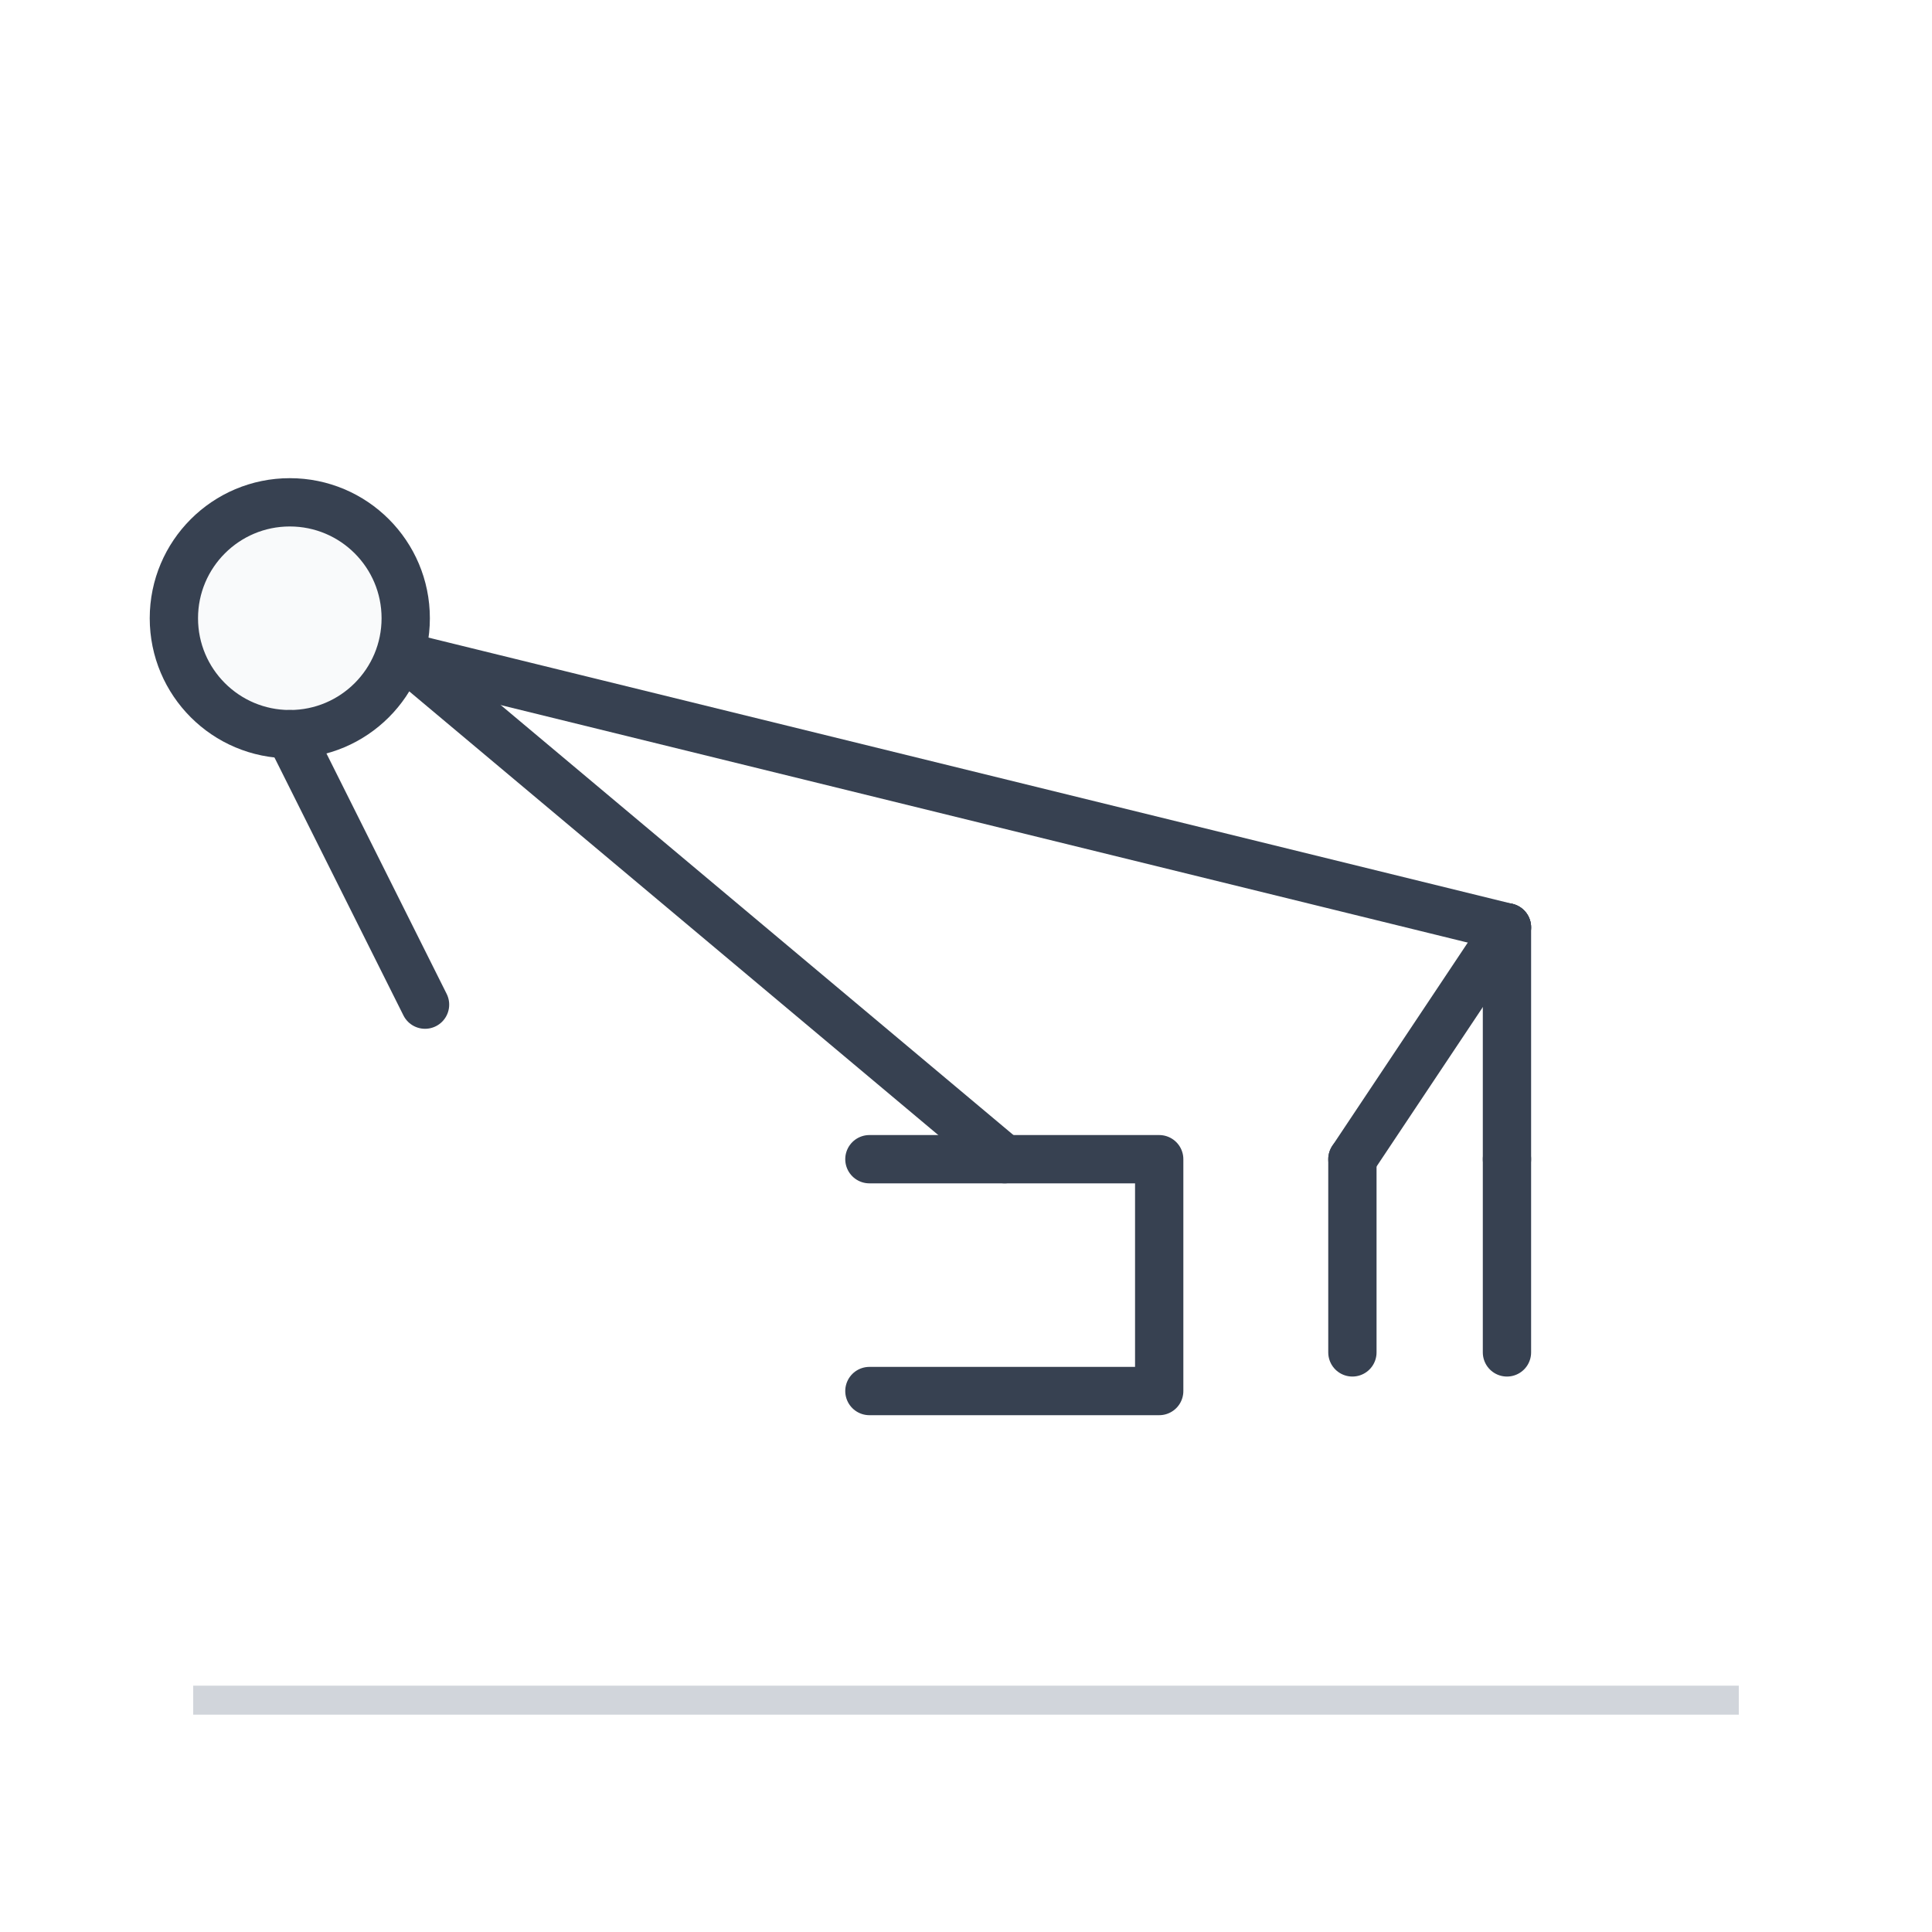
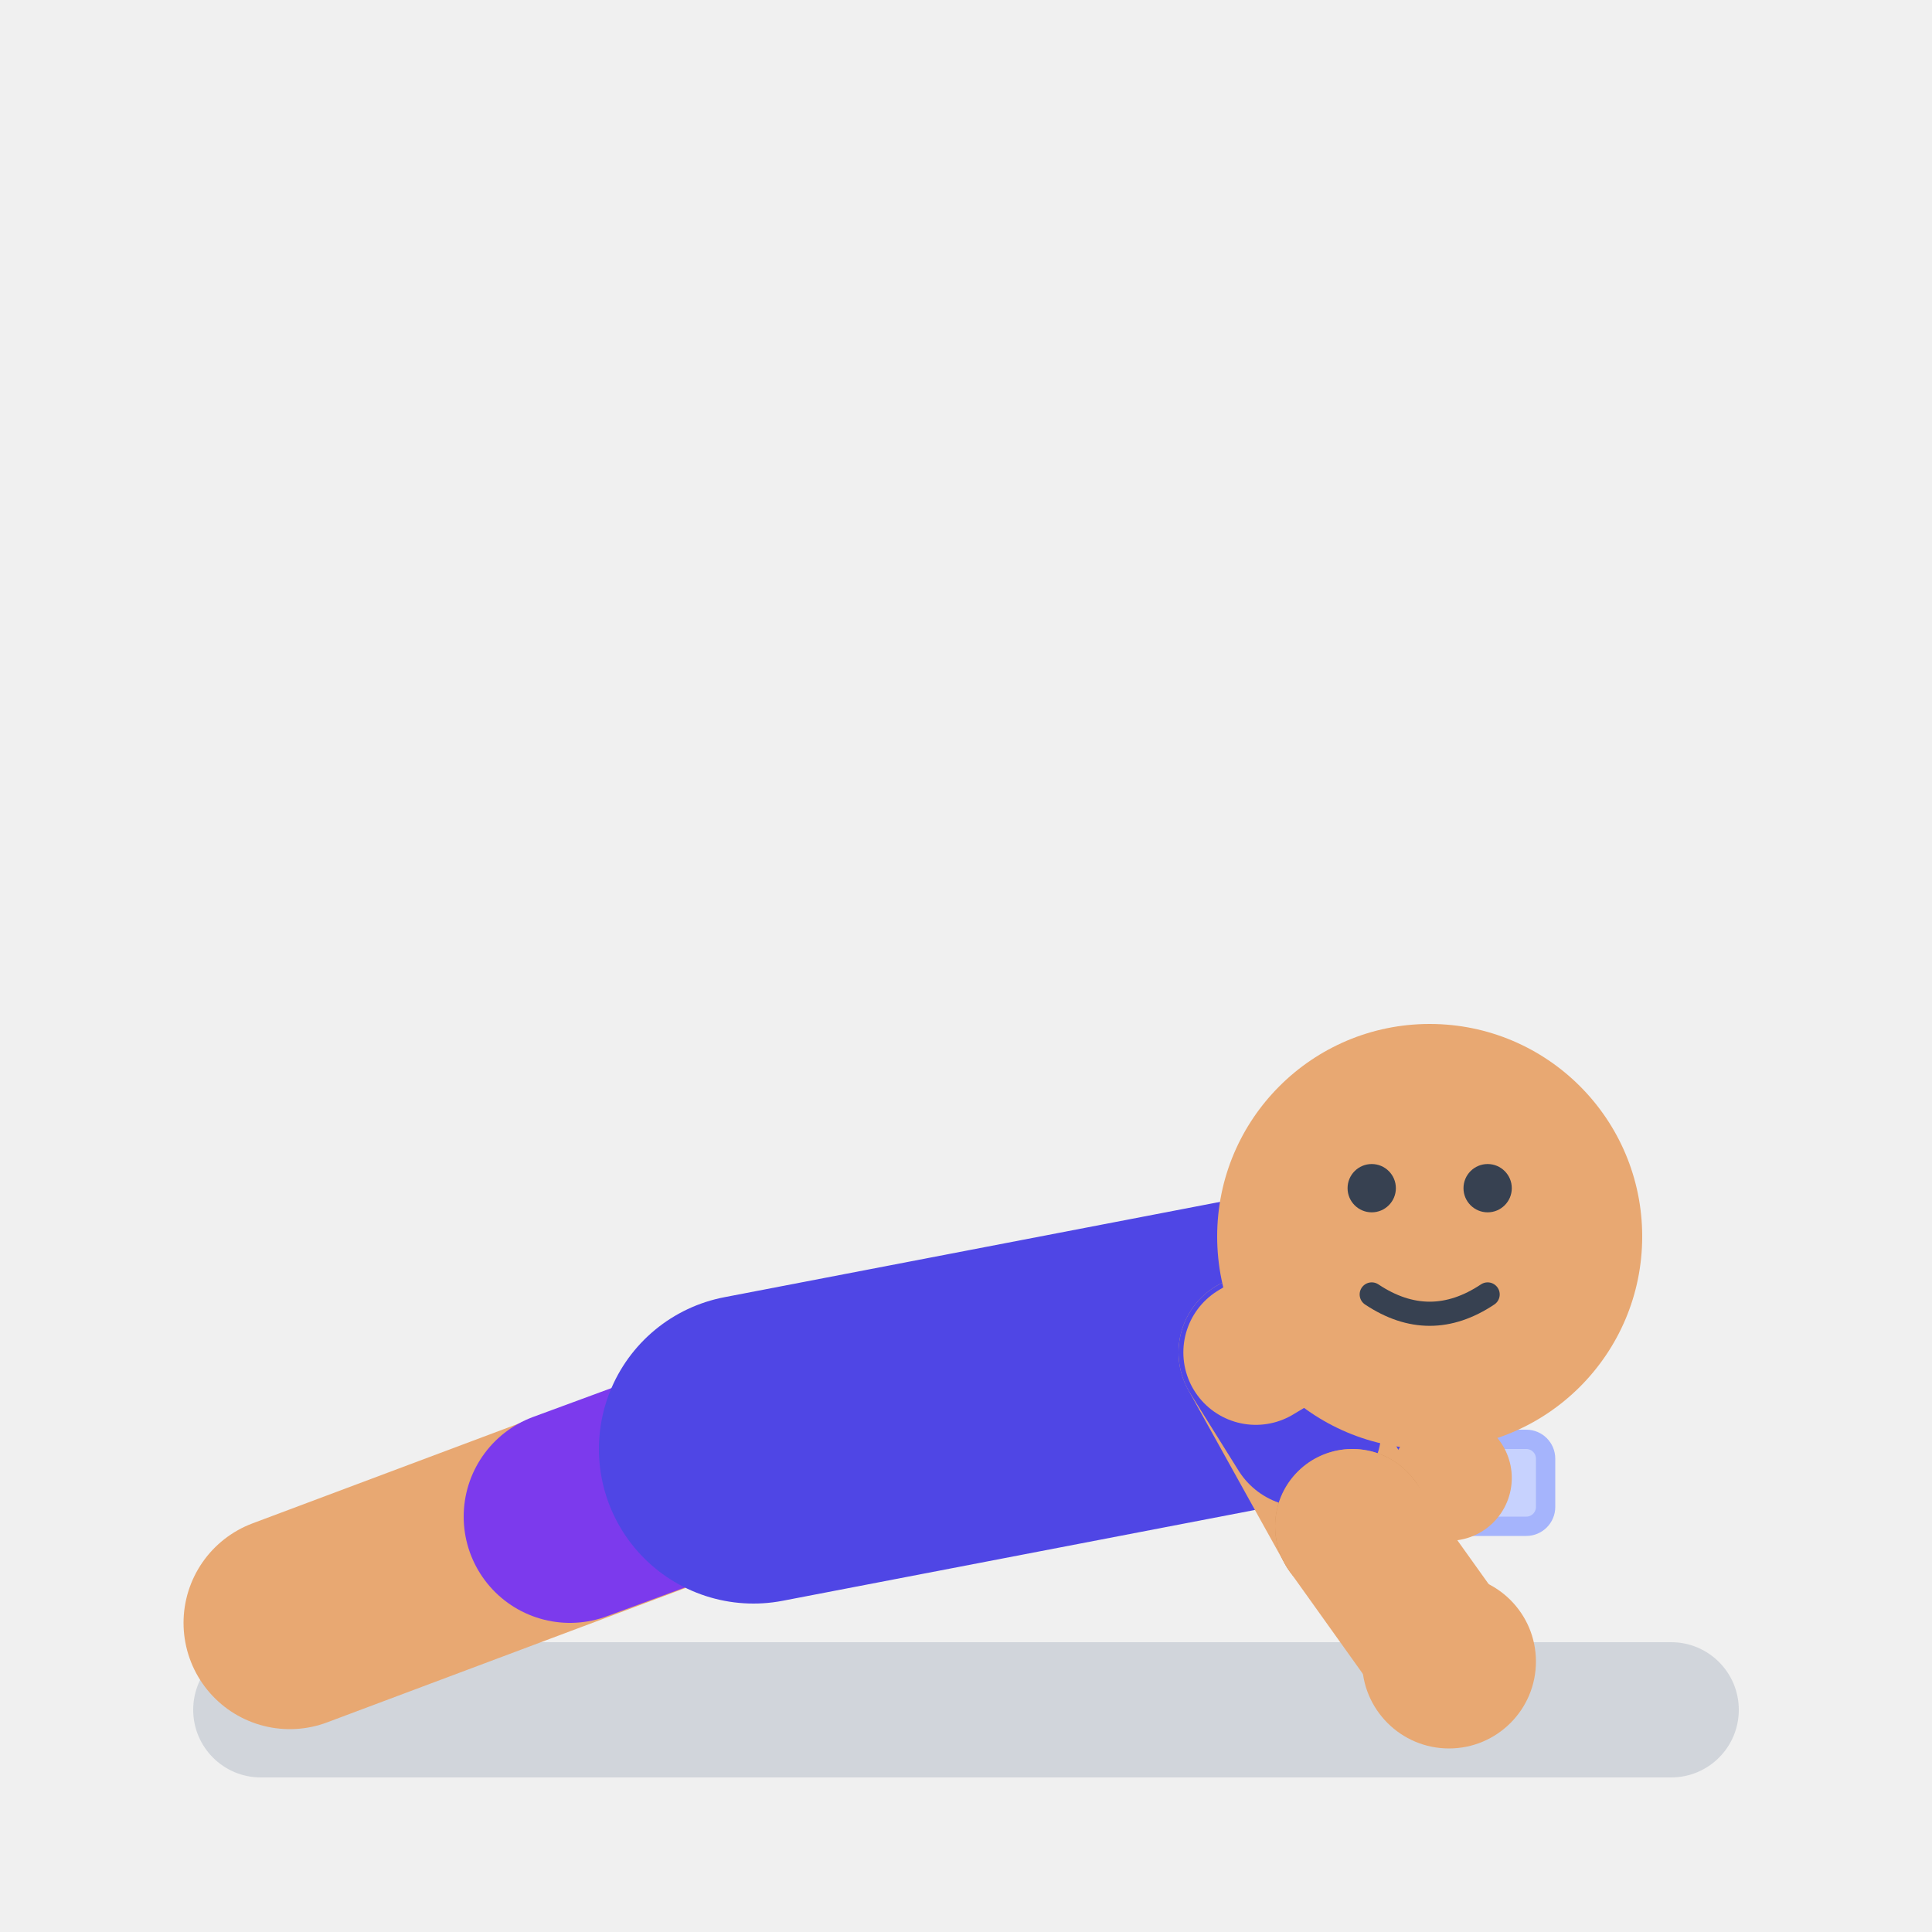
- <svg xmlns="http://www.w3.org/2000/svg" viewBox="0 0 100 100" width="100" height="100">
-   <rect width="100" height="100" fill="white" />
-   <line x1="10" y1="88" x2="90" y2="88" stroke="#d1d5db" stroke-width="1.5" />
-   <path d="M 45,60 L 60,60 L 60,72 L 45,72" stroke="#374151" stroke-width="2.5" stroke-linecap="round" stroke-linejoin="round" fill="none" />
-   <circle cx="15" cy="32" r="6" fill="#f9fafb" stroke="#374151" stroke-width="2.5" />
-   <line x1="21" y1="34" x2="78" y2="48" stroke="#374151" stroke-width="2.5" stroke-linecap="round" />
-   <line x1="15" y1="38" x2="22" y2="52" stroke="#374151" stroke-width="2.5" stroke-linecap="round" />
-   <line x1="21" y1="34" x2="52" y2="60" stroke="#374151" stroke-width="2.5" stroke-linecap="round" />
-   <line x1="78" y1="48" x2="78" y2="60" stroke="#374151" stroke-width="2.5" stroke-linecap="round" />
-   <line x1="78" y1="48" x2="70" y2="60" stroke="#374151" stroke-width="2.5" stroke-linecap="round" />
-   <line x1="78" y1="60" x2="78" y2="70" stroke="#374151" stroke-width="2.5" stroke-linecap="round" />
-   <line x1="70" y1="60" x2="70" y2="70" stroke="#374151" stroke-width="2.5" stroke-linecap="round" />
+ <svg xmlns="http://www.w3.org/2000/svg" viewBox="0 0 200 200" width="200" height="200">
+   <rect x="20" y="170" width="160" height="14" rx="7" fill="#D1D5DB" />
+   <line x1="78" y1="150" x2="30" y2="168" stroke="#E8A872" stroke-width="22" stroke-linecap="round" />
+   <line x1="78" y1="150" x2="59" y2="157" stroke="#7C3AED" stroke-width="22" stroke-linecap="round" />
+   <circle cx="30" cy="168" r="8" fill="#E8A872" />
+   <line x1="78" y1="150" x2="130" y2="140" stroke="#4F46E5" stroke-width="32" stroke-linecap="round" />
+   <rect x="142" y="149" width="18" height="9" rx="2" fill="#C7D2FE" stroke="#A5B4FC" stroke-width="2" />
+   <line x1="130" y1="140" x2="150" y2="153" stroke="#E8A872" stroke-width="13" stroke-linecap="round" />
+   <line x1="130" y1="140" x2="140" y2="147" stroke="#4F46E5" stroke-width="13" stroke-linecap="round" />
+   <circle cx="150" cy="153" r="6" fill="#E8A872" />
+   <line x1="130" y1="140" x2="140" y2="158" stroke="#E8A872" stroke-width="16" stroke-linecap="round" />
+   <line x1="130" y1="140" x2="135" y2="148" stroke="#4F46E5" stroke-width="16" stroke-linecap="round" />
+   <circle cx="140" cy="158" r="8" fill="#CF8E55" />
+   <line x1="140" y1="158" x2="150" y2="172" stroke="#E8A872" stroke-width="16" stroke-linecap="round" />
+   <circle cx="150" cy="172" r="9" fill="#E8A872" />
+   <line x1="130" y1="140" x2="140" y2="134" stroke="#E8A872" stroke-width="15" stroke-linecap="round" />
+   <circle cx="148" cy="128" r="22" fill="#E8A872" />
+   <circle cx="142" cy="123" r="2.5" fill="#374151" />
+   <circle cx="154" cy="123" r="2.5" fill="#374151" />
+   <path d="M142,134 Q148,138 154,134" stroke="#374151" stroke-width="2.5" fill="none" stroke-linecap="round" />
</svg>
